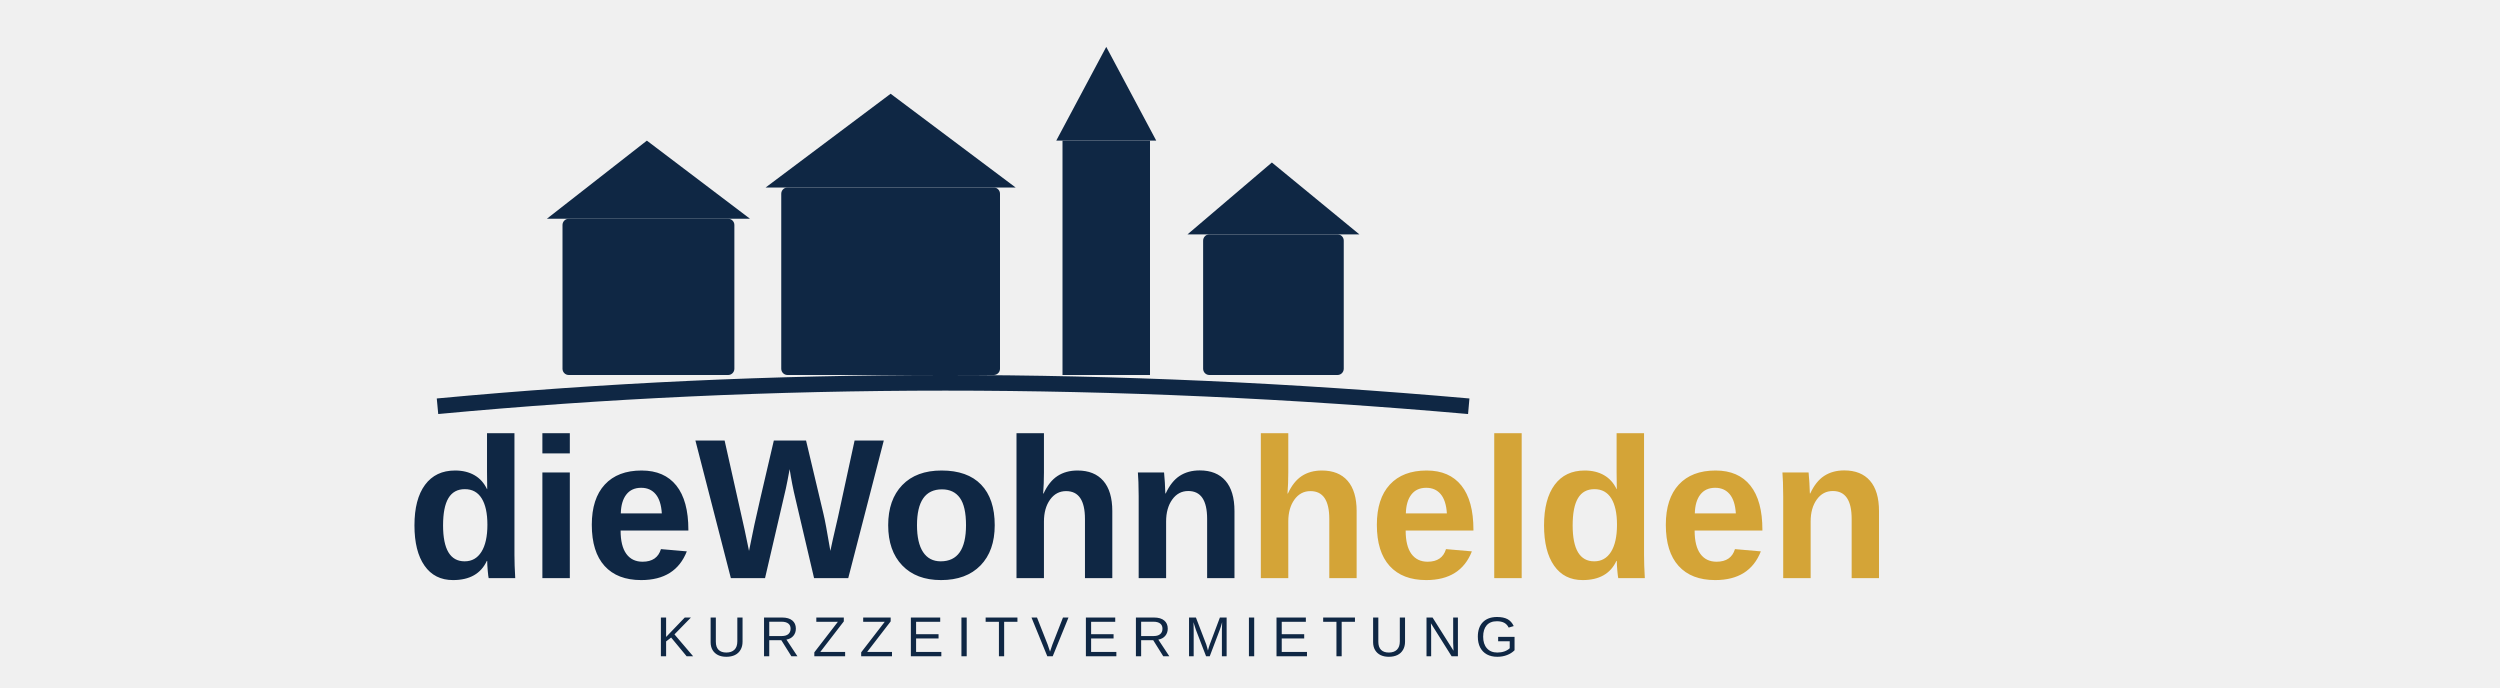
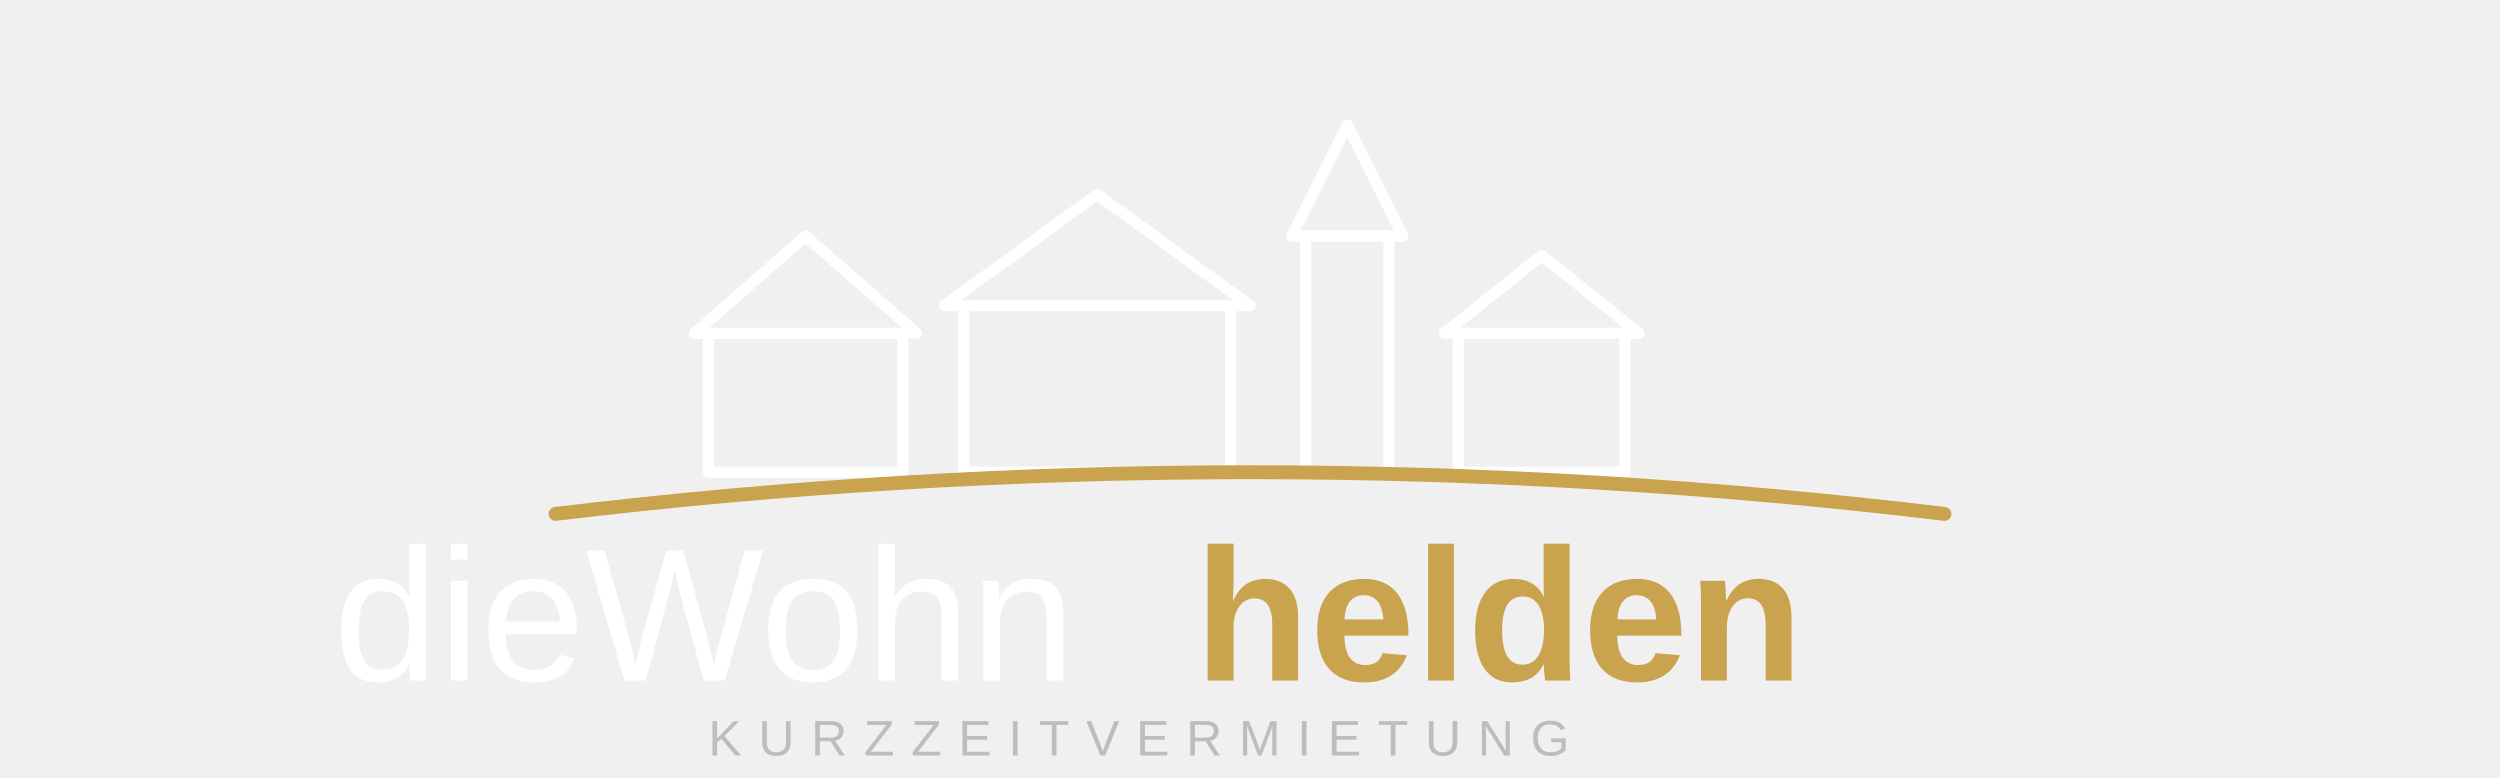
- <svg xmlns="http://www.w3.org/2000/svg" width="800" height="220" viewBox="0 0 800 220">
-   <style>
-     .primary { fill: #0F2744; }
-     .accent { fill: #D4A437; }
-     .text { font-family: Arial, Helvetica, sans-serif; font-weight: 700; }
-     .subtext { font-family: Arial, Helvetica, sans-serif; font-weight: 300; letter-spacing: 4px; }
-   </style>
-   <g class="primary">
-     <rect x="180" y="70" width="55" height="50" rx="2" />
-     <polygon points="175,70 207,45 240,70" />
-     <rect x="250" y="60" width="70" height="60" rx="2" />
-     <polygon points="245,60 285,30 325,60" />
-     <rect x="340" y="45" width="28" height="75" />
-     <polygon points="354,15 338,45 370,45" />
-     <rect x="385" y="75" width="45" height="45" rx="2" />
-     <polygon points="380,75 407,52 435,75" />
+ <svg xmlns="http://www.w3.org/2000/svg" width="900" height="280" viewBox="0 0 900 280">
+   <g fill="none" stroke="#FFFFFF" stroke-width="4" stroke-linejoin="round">
+     <polygon points="250,120 290,85 330,120" />
+     <rect x="255" y="120" width="70" height="50" />
+     <polygon points="340,110 395,70 450,110" />
+     <rect x="347" y="110" width="96" height="60" />
+     <rect x="470" y="85" width="30" height="85" />
+     <polygon points="485,45 465,85 505,85" />
+     <polygon points="520,120 555,92 590,120" />
+     <rect x="525" y="120" width="60" height="50" />
  </g>
-   <path d="M140 130 Q300 115 470 130" stroke="#0F2744" stroke-width="5" fill="none" />
-   <text x="130" y="185" class="text primary" font-size="64">
-     dieWohn<tspan class="accent">helden</tspan>
+   <path d="M200 185 Q450 155 700 185" stroke="#C9A34E" stroke-width="5" fill="none" stroke-linecap="round" />
+   <text x="120" y="245" font-family="Montserrat, Arial, sans-serif" font-size="68" font-weight="500" fill="#FFFFFF">
+     dieWohn
  </text>
-   <text x="210" y="210" class="subtext primary" font-size="18">
+   <text x="430" y="245" font-family="Montserrat, Arial, sans-serif" font-size="68" font-weight="700" fill="#C9A34E">
+     helden
+   </text>
+   <text x="255" y="272" font-family="Montserrat, Arial, sans-serif" font-size="18" letter-spacing="6" fill="#BDBDBD">
    KURZZEITVERMIETUNG
  </text>
</svg>
